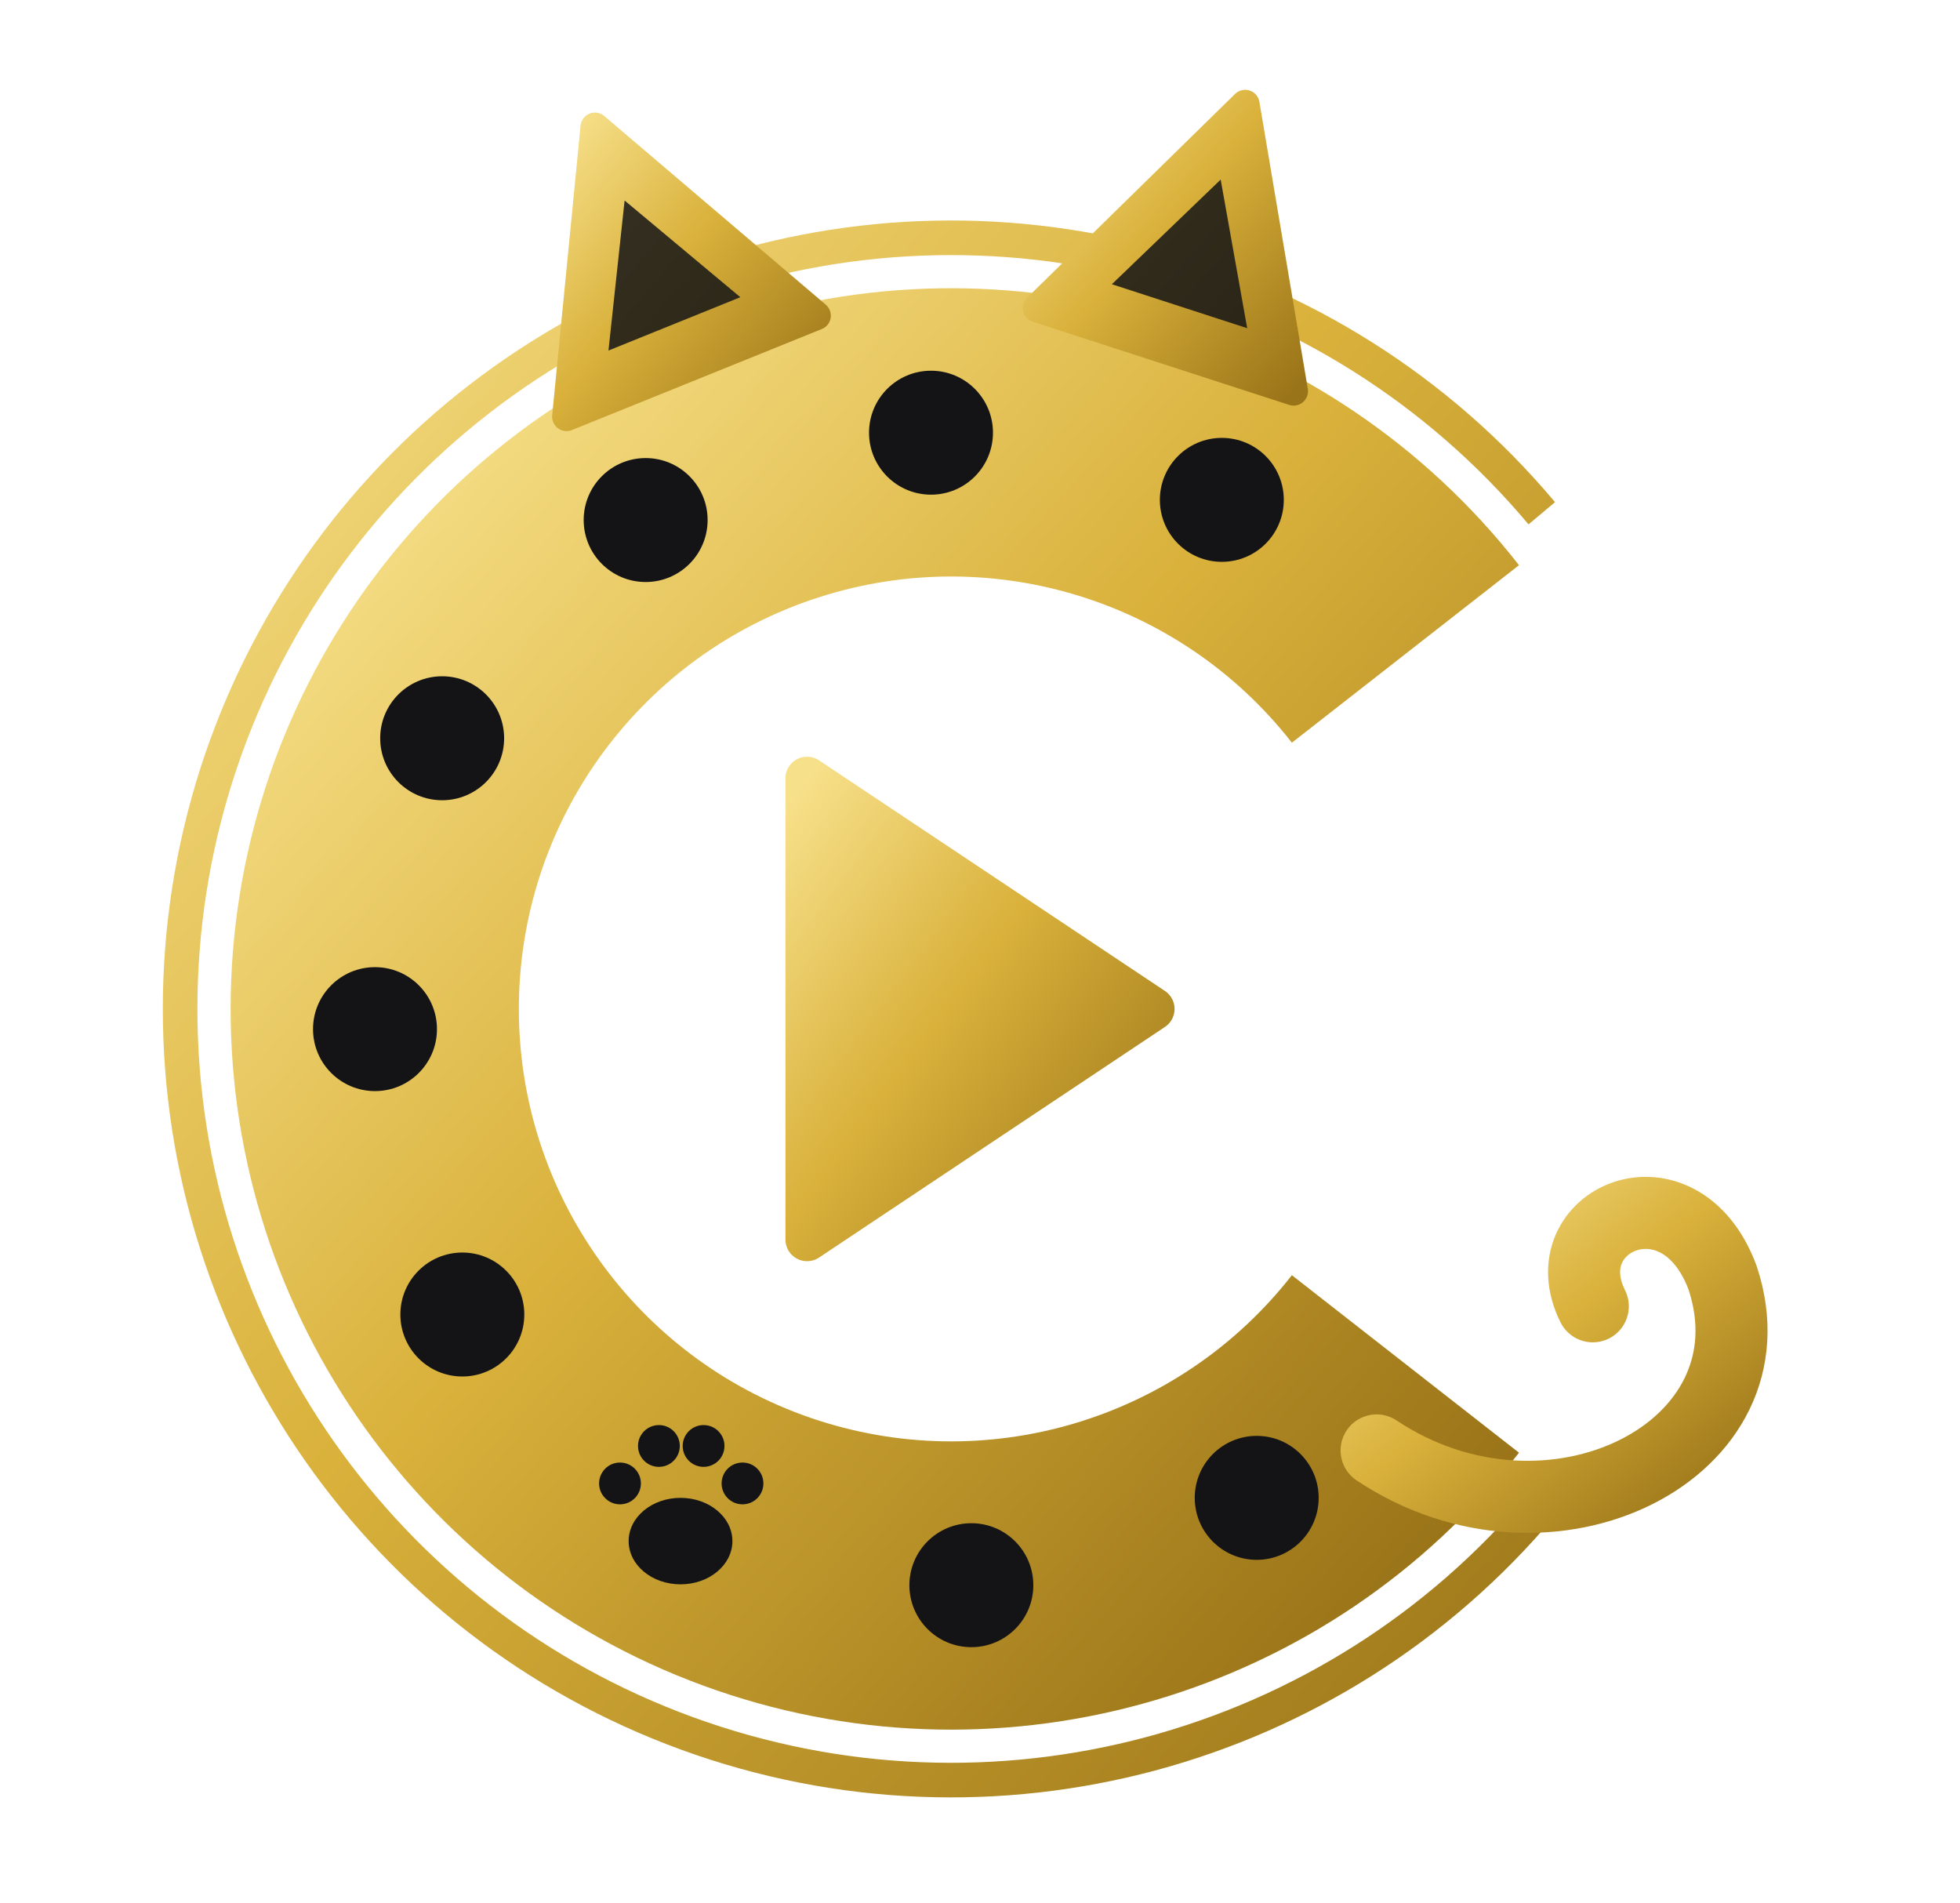
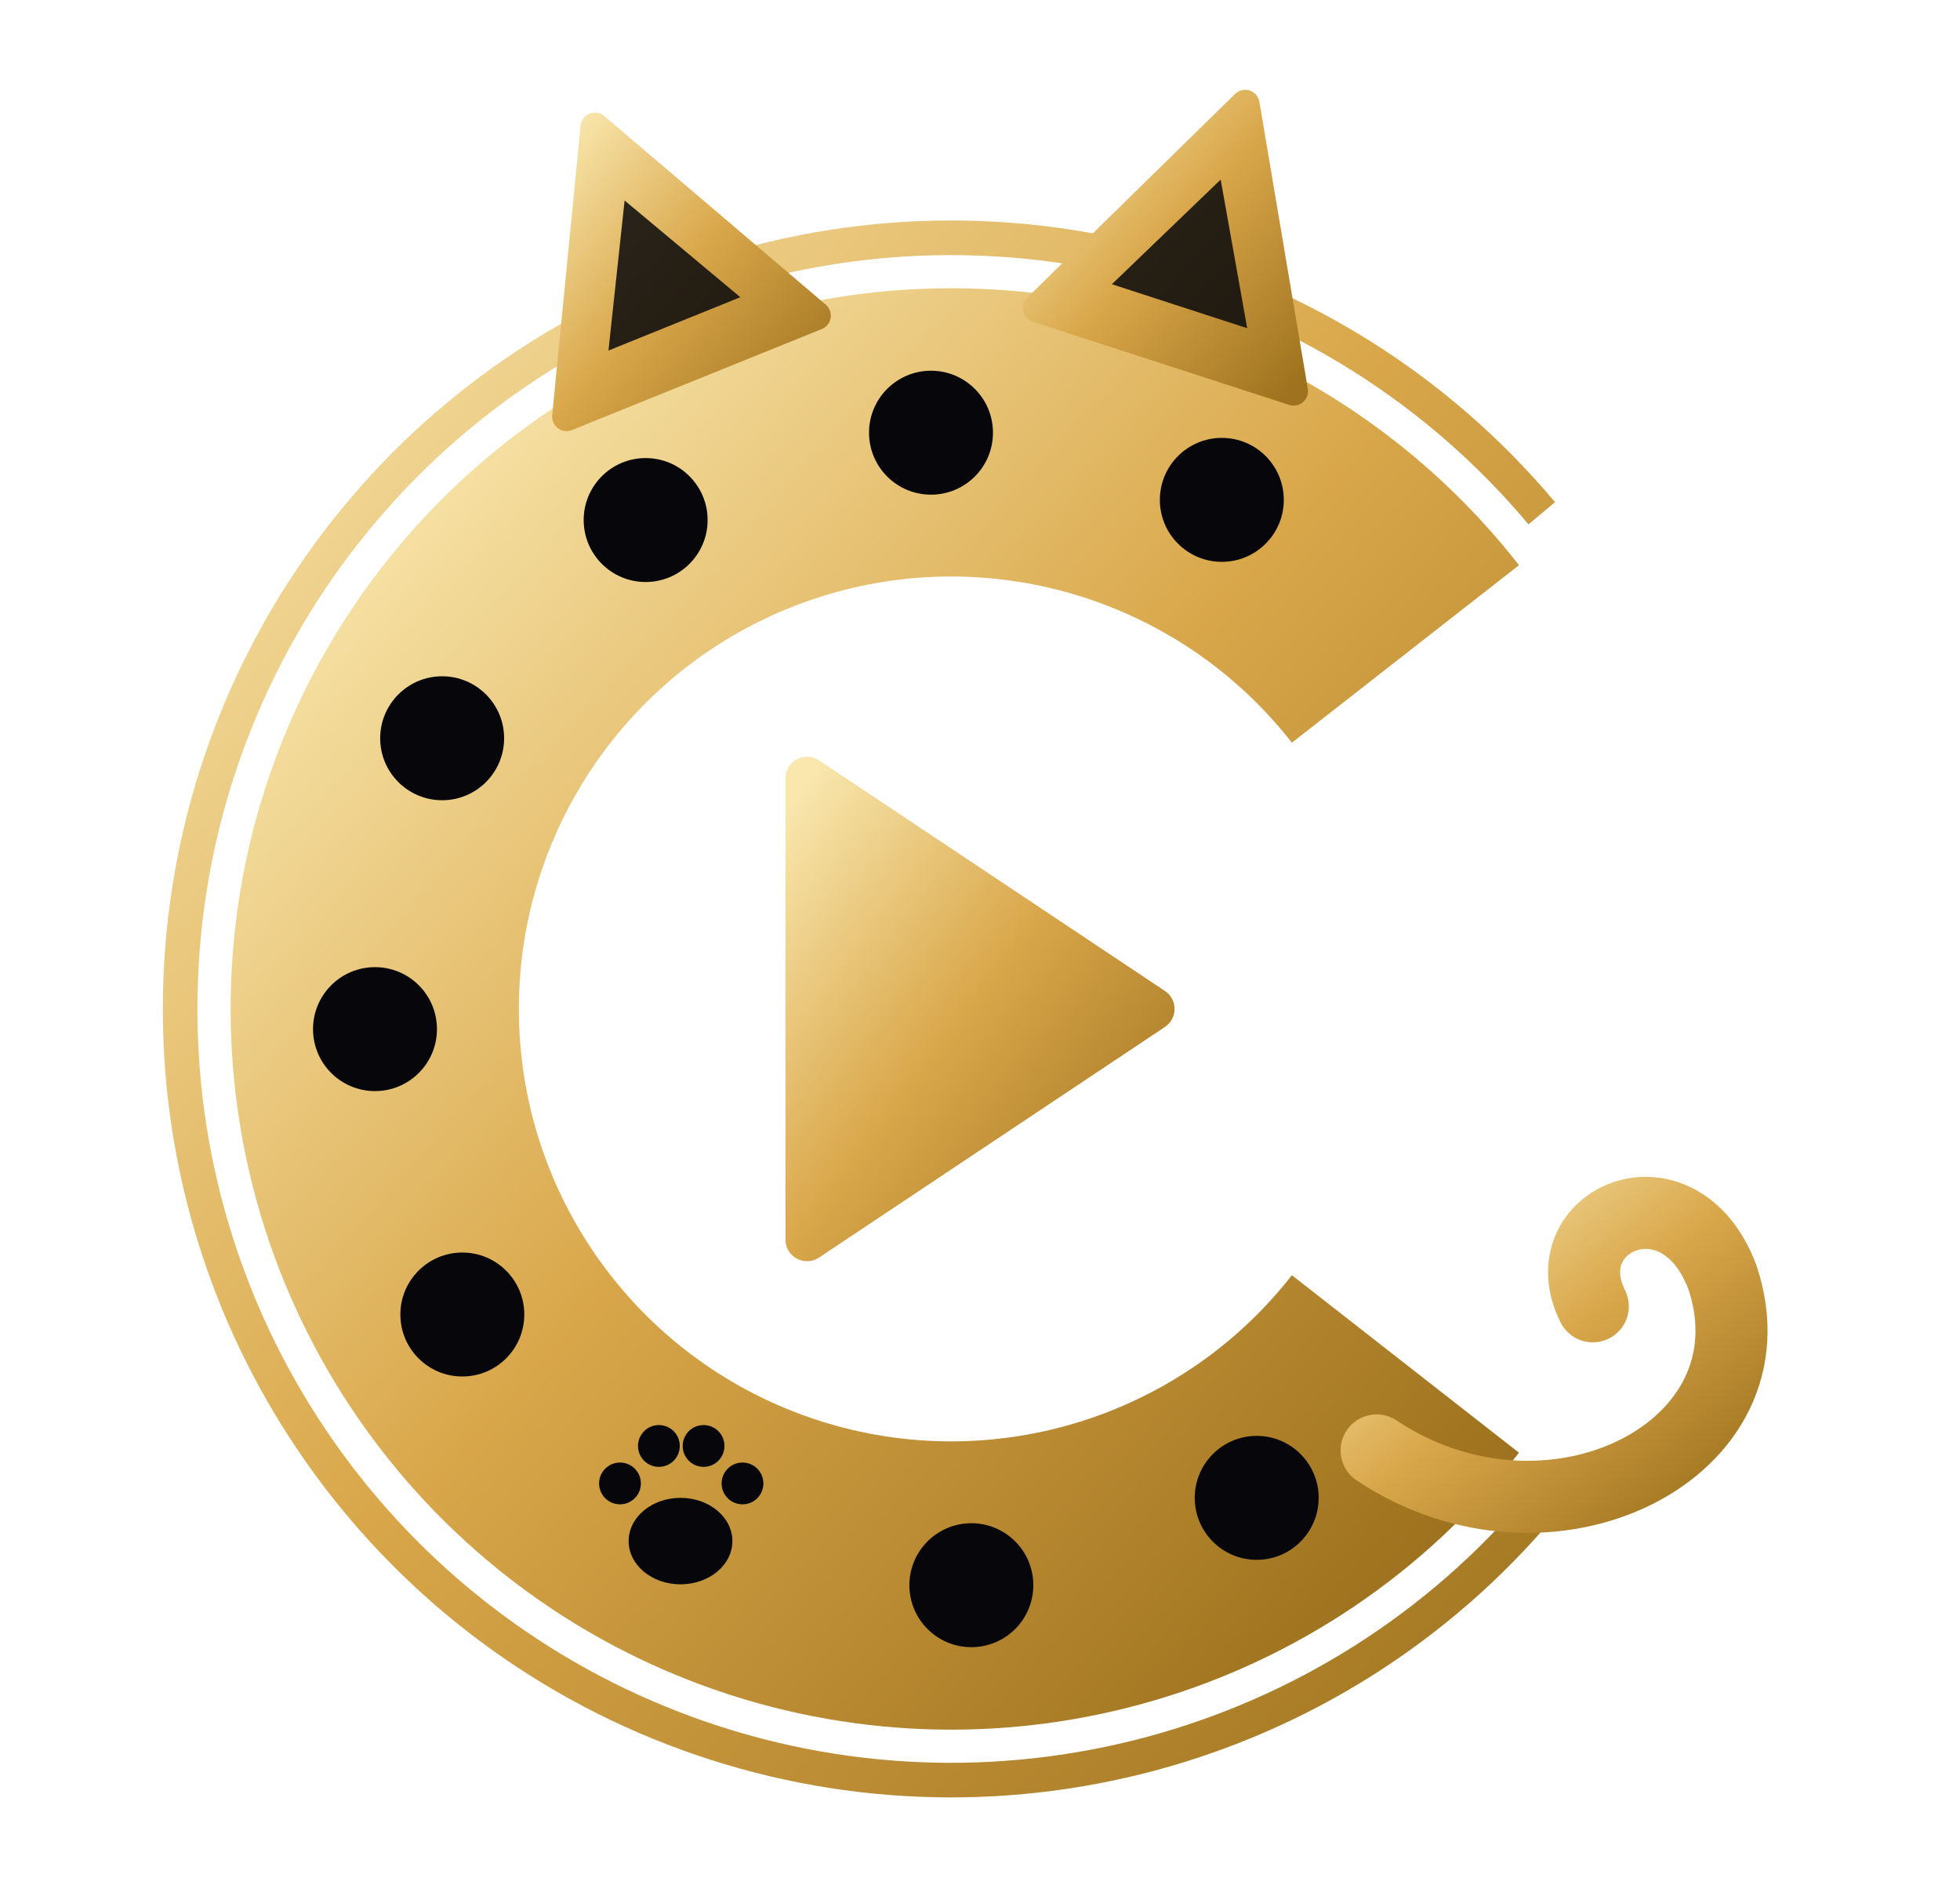
- <svg xmlns="http://www.w3.org/2000/svg" viewBox="-6 -10 136 132">
+ <svg xmlns="http://www.w3.org/2000/svg" role="img" aria-label="Chestream" viewBox="-6 -10 136 132">
  <defs>
-     <linearGradient id="a" x1="0" y1="0" x2="1" y2="1">
-       <stop offset="0" stop-color="#f7e08a" />
-       <stop offset="0.45" stop-color="#d9b13b" />
-       <stop offset="1" stop-color="#9a7418" />
+     <linearGradient id="oro" x1="0" y1="0" x2="1" y2="1">
+       <stop offset="0" stop-color="#F9E7AE" />
+       <stop offset="0.48" stop-color="#D9A74A" />
+       <stop offset="1" stop-color="#9E721E" />
    </linearGradient>
  </defs>
-   <path d="M91.52,35.37 A40,40 0 1 0 91.52,84.63" fill="none" stroke="url(#a)" stroke-width="20" />
-   <path d="M100.98,25.61 A53.5,53.5 0 1 0 100.98,94.39" fill="none" stroke="url(#a)" stroke-width="2.4" />
-   <path d="M50.65,11.90 L35.28,-1.19 L33.31,18.91 Z" fill="url(#a)" stroke="url(#a)" stroke-width="2" stroke-linejoin="round" />
-   <path d="M45.37,10.62 L37.34,3.91 L36.22,14.32 Z" fill="#141416" opacity=".85" />
-   <path d="M83.76,17.14 L80.40,-2.77 L65.97,11.37 Z" fill="url(#a)" stroke="url(#a)" stroke-width="2" stroke-linejoin="round" />
-   <path d="M80.54,12.77 L78.70,2.46 L71.15,9.72 Z" fill="#141416" opacity=".85" />
-   <circle cx="78.78" cy="24.68" r="4.3" fill="#141416" stroke="none" stroke-width="2" />
-   <circle cx="58.60" cy="20.02" r="4.3" fill="#141416" stroke="none" stroke-width="2" />
-   <circle cx="38.80" cy="26.08" r="4.3" fill="#141416" stroke="none" stroke-width="2" />
-   <circle cx="24.68" cy="41.22" r="4.3" fill="#141416" stroke="none" stroke-width="2" />
-   <circle cx="20.02" cy="61.40" r="4.3" fill="#141416" stroke="none" stroke-width="2" />
-   <circle cx="26.08" cy="81.20" r="4.3" fill="#141416" stroke="none" stroke-width="2" />
-   <ellipse cx="41.22" cy="96.92" rx="3.6" ry="3" fill="#141416" />
-   <circle cx="37.02" cy="92.92" r="1.45" fill="#141416" />
-   <circle cx="39.72" cy="90.32" r="1.45" fill="#141416" />
-   <circle cx="42.82" cy="90.32" r="1.45" fill="#141416" />
-   <circle cx="45.52" cy="92.92" r="1.45" fill="#141416" />
-   <circle cx="61.40" cy="99.98" r="4.3" fill="#141416" stroke="none" stroke-width="2" />
-   <circle cx="81.20" cy="93.92" r="4.3" fill="#141416" stroke="none" stroke-width="2" />
-   <path d="M50,44 L74,60 L50,76 Z" fill="url(#a)" stroke="url(#a)" stroke-width="3" stroke-linejoin="round" />
-   <path d="M89.52,90.63 C101.52,98.63 117.52,90.63 113.52,78.63 C110.52,70.63 101.52,74.63 104.52,80.63" fill="none" stroke="url(#a)" stroke-width="5" stroke-linecap="round" />
+   <path d="M91.52,35.37 A40,40 0 1 0 91.52,84.63" fill="none" stroke="url(#oro)" stroke-width="20" />
+   <path d="M100.98,25.61 A53.5,53.5 0 1 0 100.98,94.39" fill="none" stroke="url(#oro)" stroke-width="2.4" />
+   <path d="M50.65,11.90 L35.28,-1.19 L33.31,18.91 Z" fill="url(#oro)" stroke="url(#oro)" stroke-width="2" stroke-linejoin="round" />
+   <path d="M45.37,10.62 L37.34,3.91 L36.22,14.32 Z" fill="#07070B" opacity=".85" />
+   <path d="M83.76,17.14 L80.40,-2.77 L65.97,11.37 Z" fill="url(#oro)" stroke="url(#oro)" stroke-width="2" stroke-linejoin="round" />
+   <path d="M80.54,12.77 L78.70,2.46 L71.15,9.72 Z" fill="#07070B" opacity=".85" />
+   <circle cx="78.78" cy="24.68" r="4.3" fill="#07070B" stroke="none" stroke-width="2" />
+   <circle cx="58.60" cy="20.02" r="4.3" fill="#07070B" stroke="none" stroke-width="2" />
+   <circle cx="38.80" cy="26.08" r="4.3" fill="#07070B" stroke="none" stroke-width="2" />
+   <circle cx="24.68" cy="41.22" r="4.3" fill="#07070B" stroke="none" stroke-width="2" />
+   <circle cx="20.02" cy="61.40" r="4.3" fill="#07070B" stroke="none" stroke-width="2" />
+   <circle cx="26.08" cy="81.20" r="4.3" fill="#07070B" stroke="none" stroke-width="2" />
+   <ellipse cx="41.22" cy="96.92" rx="3.6" ry="3" fill="#07070B" />
+   <circle cx="37.02" cy="92.92" r="1.45" fill="#07070B" />
+   <circle cx="39.72" cy="90.32" r="1.45" fill="#07070B" />
+   <circle cx="42.82" cy="90.32" r="1.45" fill="#07070B" />
+   <circle cx="45.52" cy="92.92" r="1.45" fill="#07070B" />
+   <circle cx="61.40" cy="99.98" r="4.3" fill="#07070B" stroke="none" stroke-width="2" />
+   <circle cx="81.20" cy="93.92" r="4.3" fill="#07070B" stroke="none" stroke-width="2" />
+   <path d="M50,44 L74,60 L50,76 Z" fill="url(#oro)" stroke="url(#oro)" stroke-width="3" stroke-linejoin="round" />
+   <path d="M89.52,90.63 C101.52,98.63 117.52,90.63 113.52,78.63 C110.52,70.63 101.52,74.63 104.52,80.63" fill="none" stroke="url(#oro)" stroke-width="5" stroke-linecap="round" />
</svg>
